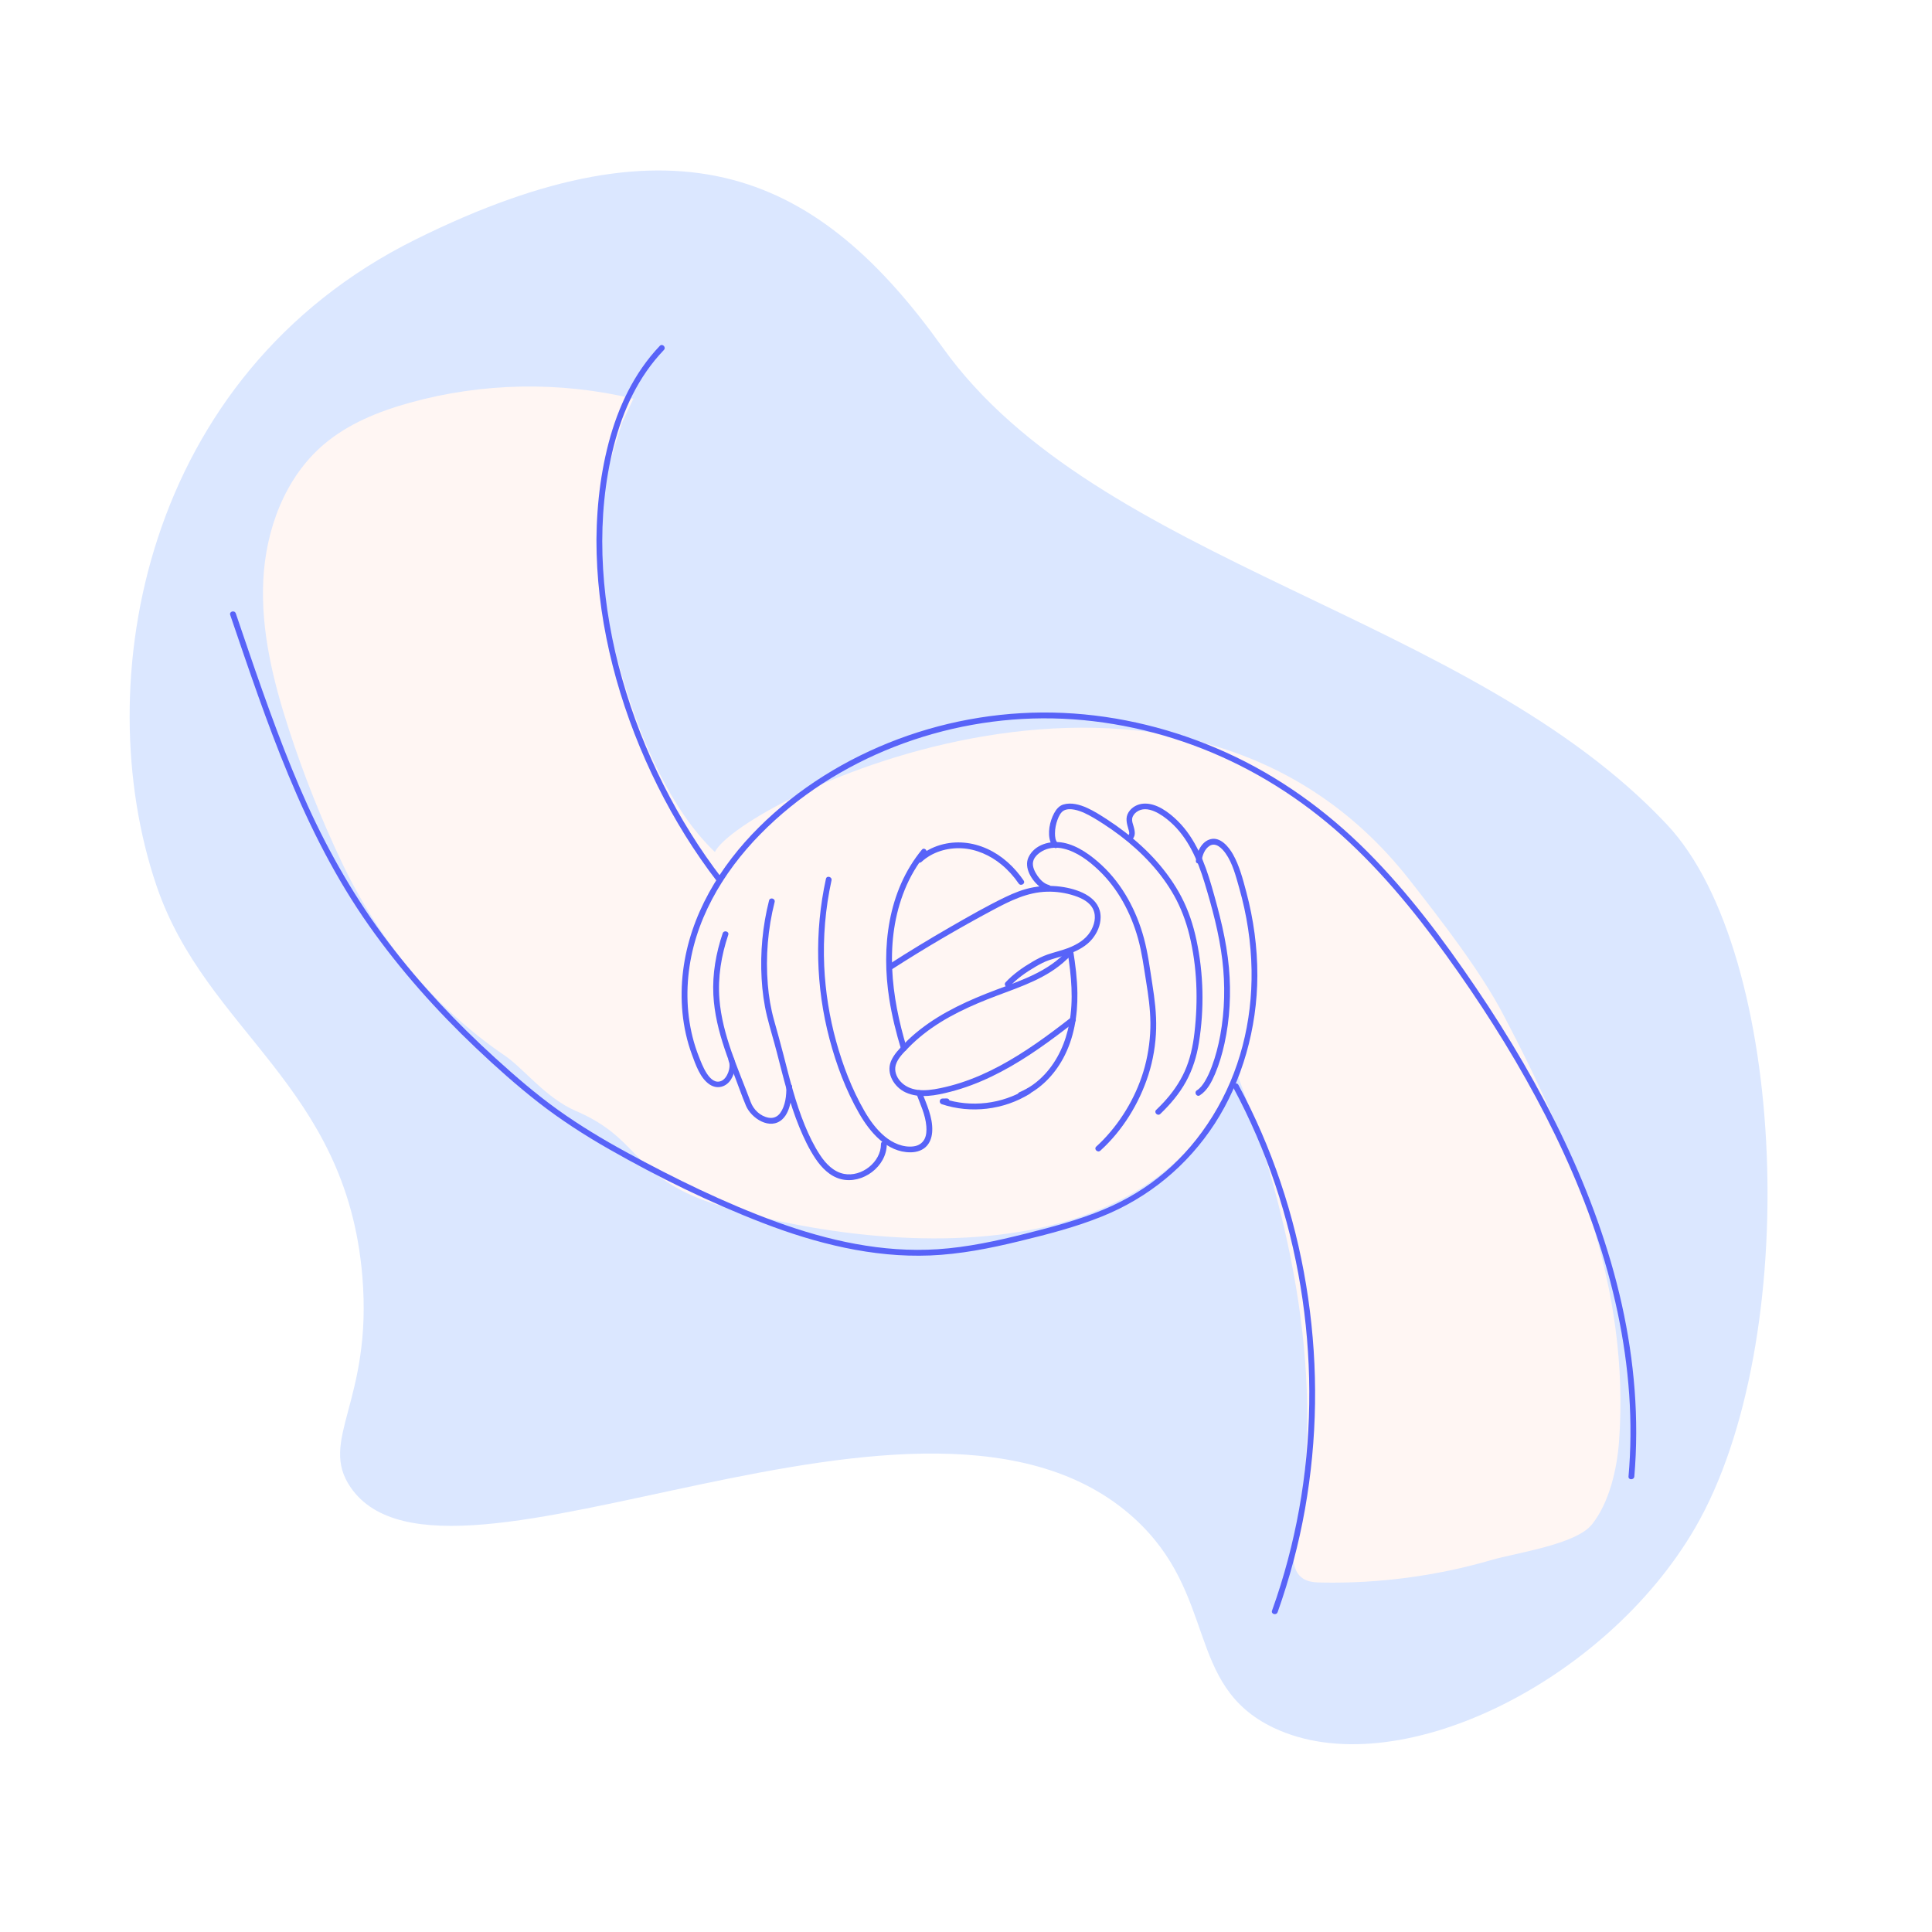
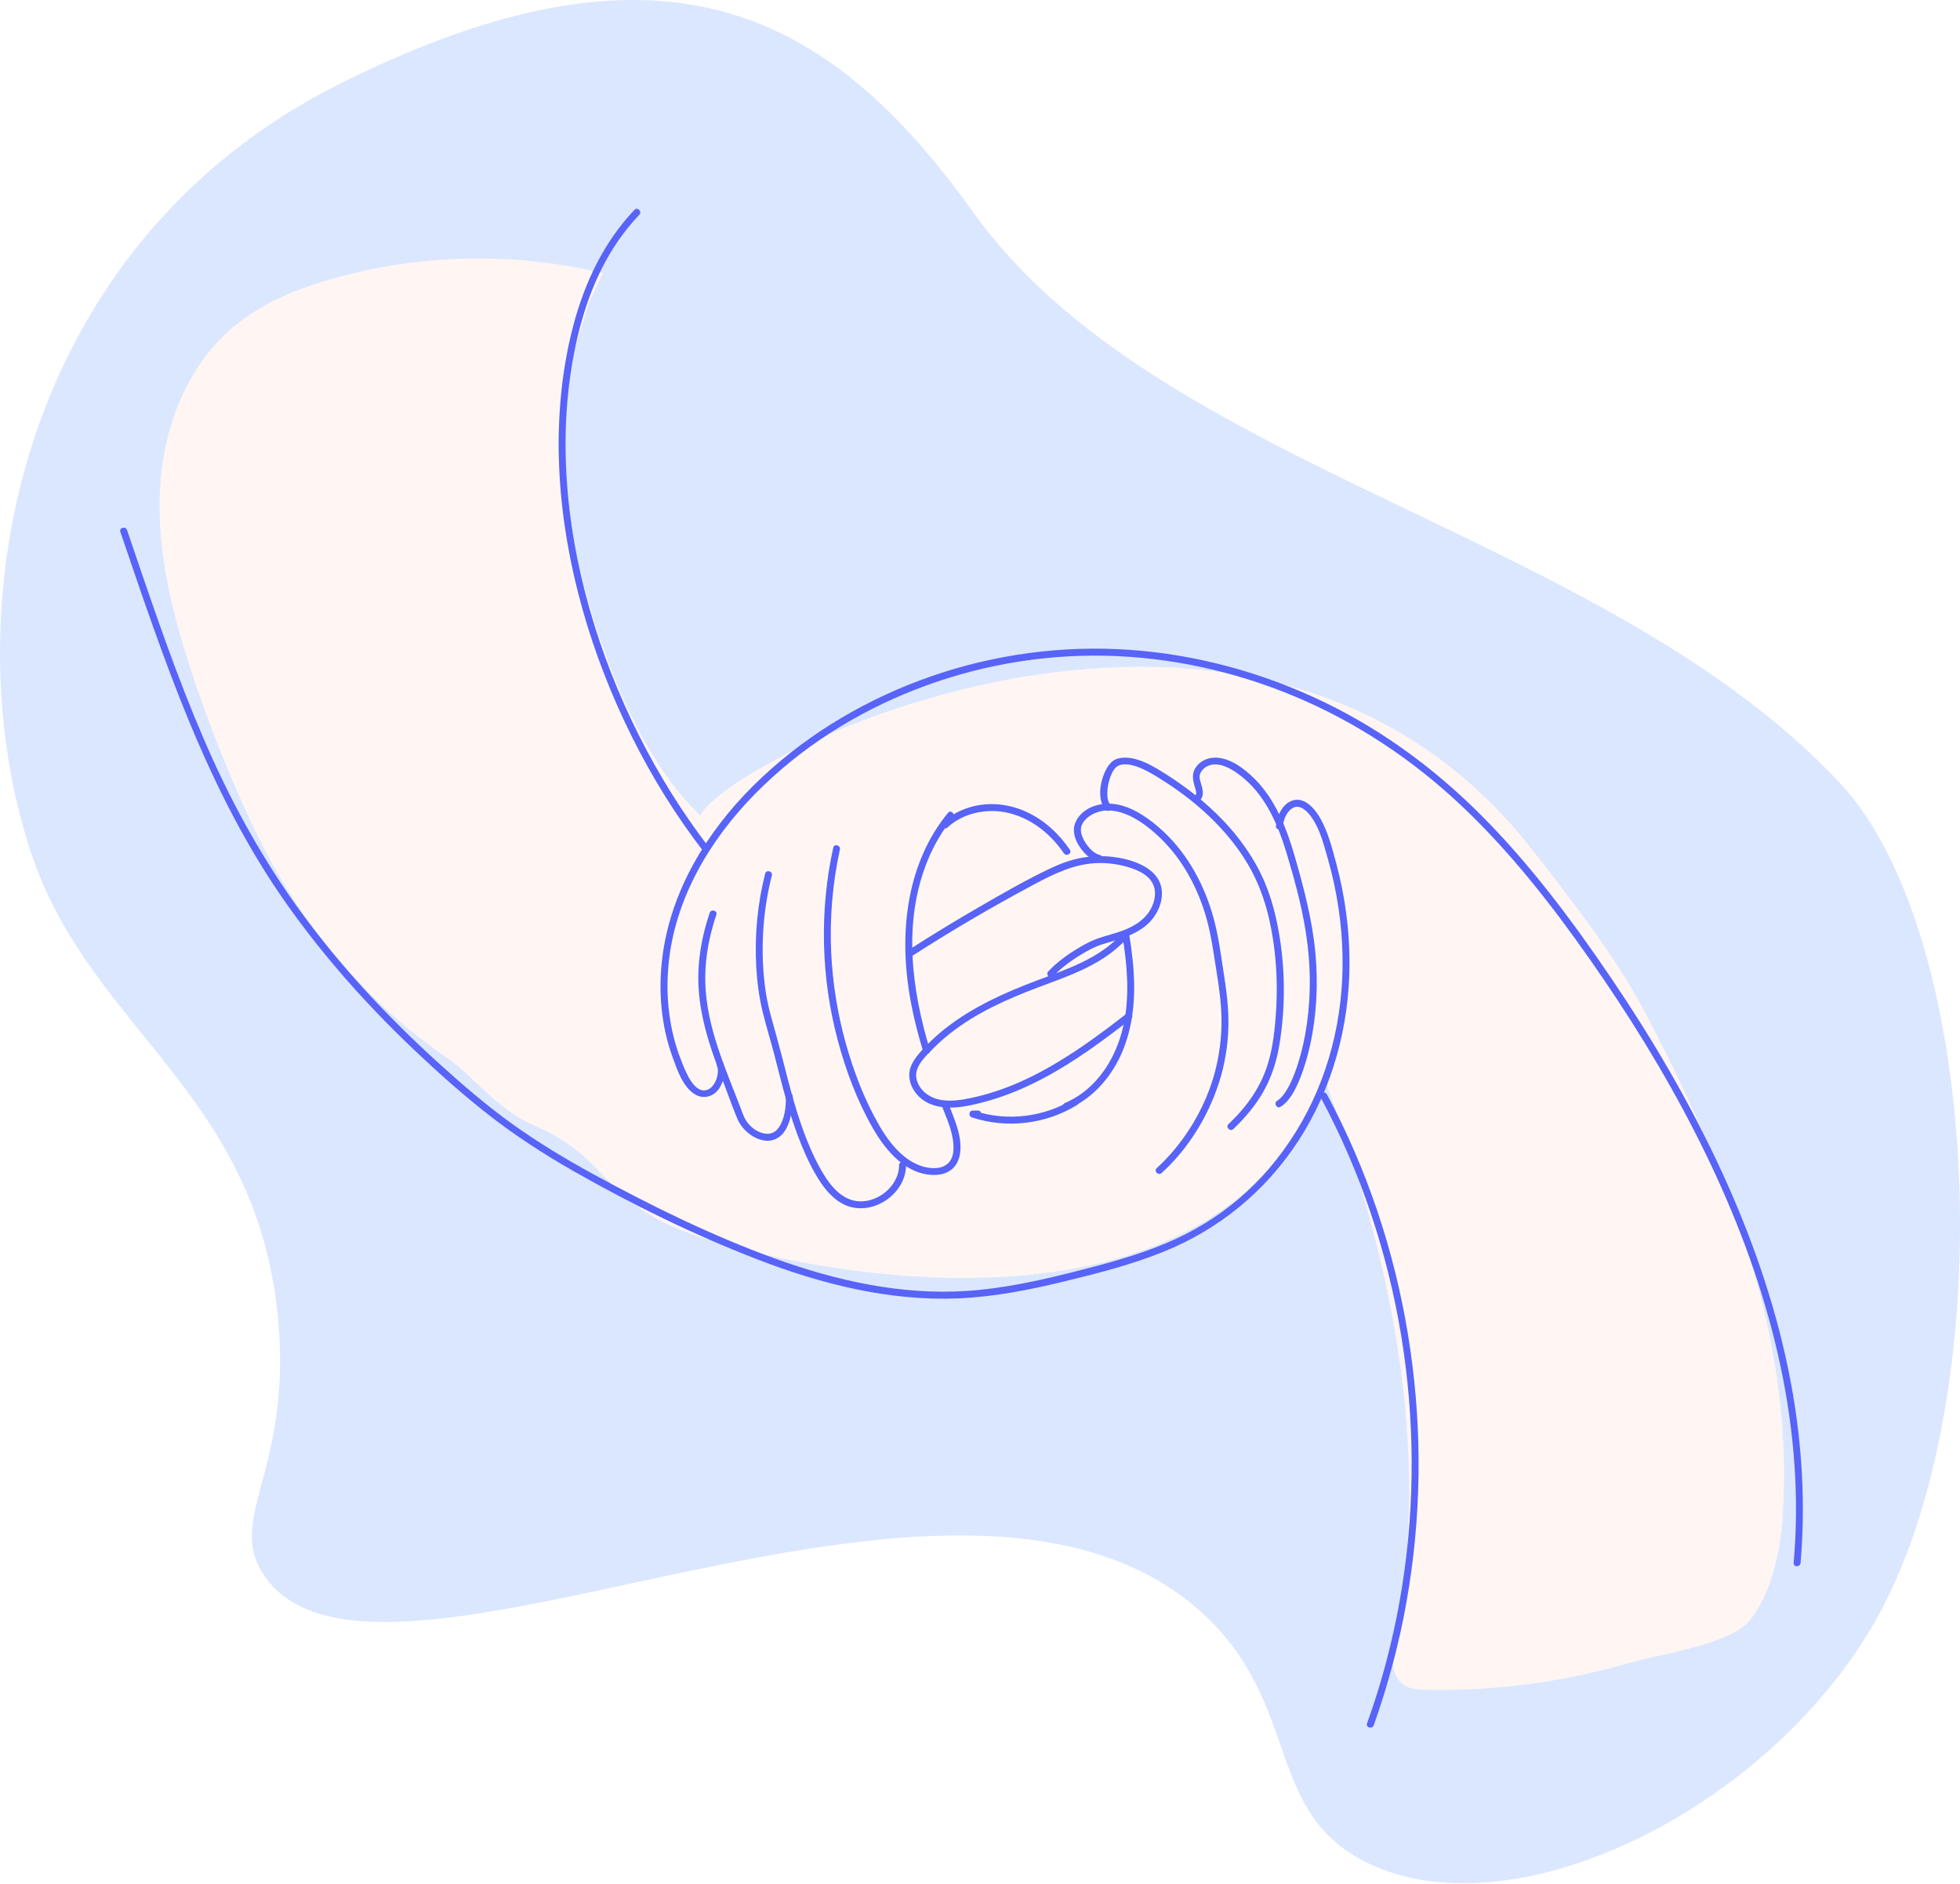
- <svg xmlns="http://www.w3.org/2000/svg" id="illu" viewBox="0 0 1000 1000">
+ <svg xmlns="http://www.w3.org/2000/svg" id="illu" viewBox="0 0 847.77 814.58">
  <defs>
    <style>
      .cls-1 {
        fill: #fff6f3;
      }

      .cls-2 {
        fill: #dbe7ff;
      }

      .cls-3 {
        fill: #5863f8;
      }
    </style>
  </defs>
-   <path class="cls-2" d="M488,180c-63.77-89.28-136.03-124.03-273-56C74.02,194.02,45.46,353.58,80.96,458.32c25.71,75.84,98.25,103.13,106.58,202.18,5.46,64.99-23.11,84.79-5.96,109.5,49.65,71.53,298.11-81.26,405.25,15.63,43.71,39.53,26.42,86.72,72.32,108.63,63.11,30.13,171.48-22.97,218.23-103.42,55.89-96.18,47.81-297.39-14.38-363.85-102-109-295-135-375-247Z" />
+   <path class="cls-2" d="M420.9,91.76C357.13,2.49,284.87-32.27,147.9,35.76,6.92,105.78-21.64,265.35,13.86,370.08c25.71,75.84,98.25,103.13,106.58,202.18,5.46,64.99-23.11,84.79-5.96,109.5,49.65,71.53,298.11-81.26,405.25,15.63,43.71,39.53,26.42,86.72,72.32,108.63,63.11,30.13,171.48-22.97,218.23-103.42,55.89-96.18,47.81-297.39-14.38-363.85-102-109-295-135-375-247Z" />
  <g>
-     <path class="cls-1" d="M327.82,206.37c-37.95-9.09-78.22-8.35-115.81,2.11-16.05,4.47-31.93,10.86-44.58,21.7-20.02,17.15-29.9,43.97-31.16,70.3-1.27,26.33,5.23,52.42,13.4,77.49,7.56,23.19,16.59,45.89,27.02,67.93,19.09,40.33,47.73,75.42,84.64,100.51,9.69,6.59,21.08,21.87,36.69,28.59,31.98,13.76,29,31,63,45,34.39,14.16,228,63,279-65,28.66,76.78,46.68,160.67,30.51,241.02-1.51,7.51-2.42,17.05,4.06,21.13,2.76,1.74,6.2,1.91,9.46,1.97,29.67.58,59.42-3.37,87.92-11.66,12.82-3.73,43.74-8,52.05-18.46,8.98-11.29,12.95-28.62,14-43,5.76-78.56-23.29-151.3-60-221-12.13-23.02-32.01-48.48-48-69-120-154-347.29-41.01-360-15-46-44-59.45-141.97-60-145-4.54-25.1,2-45,11.83-76.93l5.99-12.71Z" />
+     <path class="cls-1" d="M260.72,118.13c-37.95-9.09-78.22-8.35-115.81,2.11-16.05,4.47-31.93,10.86-44.58,21.7-20.02,17.15-29.9,43.97-31.16,70.3-1.27,26.33,5.23,52.42,13.4,77.49,7.56,23.19,16.59,45.89,27.02,67.93,19.09,40.33,47.73,75.42,84.64,100.51,9.69,6.59,21.08,21.87,36.69,28.59,31.98,13.76,29,31,63,45,34.39,14.16,228,63,279-65,28.66,76.78,46.68,160.67,30.51,241.02-1.51,7.51-2.42,17.05,4.06,21.13,2.76,1.74,6.2,1.91,9.46,1.97,29.67.58,59.42-3.37,87.92-11.66,12.82-3.73,43.74-8,52.05-18.46,8.98-11.29,12.95-28.62,14-43,5.76-78.56-23.29-151.3-60-221-12.13-23.02-32.01-48.48-48-69-120-154-347.29-41.01-360-15-46-44-59.45-141.97-60-145-4.54-25.1,2-45,11.83-76.93l5.99-12.71Z" />
    <g>
-       <path class="cls-3" d="M474.31,566.1c2.04,5.46,4.72,10.99,5.16,16.89.16,2.21.08,4.61-.96,6.62-1.13,2.18-3.21,3.43-5.63,3.75-5.45.72-10.94-1.79-15.02-5.22-4.32-3.63-7.67-8.28-10.47-13.14-6.45-11.18-11.15-23.56-14.59-35.97s-5.61-25.84-6.19-39.03c-.65-14.86.59-29.78,3.78-44.31.41-1.88-2.48-2.69-2.89-.8-6,27.33-5.28,56.01,1.89,83.04,3.52,13.25,8.47,26.5,15.32,38.41,5.57,9.69,14.35,20.12,26.54,20.1,3.26,0,6.57-1.03,8.71-3.61,1.77-2.14,2.47-4.88,2.57-7.61.26-6.98-2.93-13.55-5.32-19.93-.67-1.79-3.57-1.02-2.89.8h0Z" />
-       <path class="cls-3" d="M477.17,439.79c-17.65,21.42-21.06,50.62-16.89,77.26,1.38,8.8,3.53,17.46,6.11,25.98.56,1.84,3.45,1.06,2.89-.8-8-26.46-11.65-55.43-.98-81.73,2.71-6.69,6.41-13.02,11-18.59,1.22-1.48-.89-3.61-2.12-2.12h0Z" />
-       <path class="cls-3" d="M455.99,592.17c.01,9.34-10.08,17.23-19.18,15.42-5.37-1.07-9.38-5.25-12.29-9.65-3.2-4.83-5.78-10.18-7.97-15.53-4.85-11.85-7.92-24.33-11.1-36.7-1.53-5.94-3.17-11.85-4.83-17.76s-2.7-12.21-3.21-18.43c-1.16-14.24.02-28.78,3.54-42.62.48-1.87-2.42-2.67-2.89-.8-3.34,13.13-4.62,26.89-3.85,40.42.37,6.56,1.24,13.12,2.8,19.5,1.55,6.32,3.5,12.55,5.12,18.85,3.35,12.97,6.49,26.1,11.6,38.53,2.3,5.59,4.94,11.19,8.3,16.22,3.17,4.75,7.51,9.24,13.22,10.7,11.16,2.85,23.75-6.53,23.74-18.14,0-1.93-3-1.93-3,0h0Z" />
-       <path class="cls-3" d="M407,562.5c.12,4.45-.48,9.85-3.14,13.56-1.45,2.02-3.61,2.92-6.07,2.46-4.26-.8-7.74-4.11-9.23-8.1-6.45-17.26-14.69-34.63-16.18-53.24-.9-11.34.94-22.54,4.56-33.29.62-1.83-2.28-2.62-2.89-.8-3.45,10.22-5.35,20.96-4.82,31.77.48,9.61,2.8,18.98,5.85,28.07,1.61,4.8,3.41,9.53,5.23,14.25,1.94,5.03,3.7,10.16,5.79,15.12,2.77,6.59,12.53,12.91,18.86,7.01,2.37-2.2,3.55-5.52,4.23-8.61.58-2.68.89-5.48.81-8.23-.05-1.93-3.05-1.93-3,0h0Z" />
-       <path class="cls-3" d="M377.2,549.26c1.33,3.09-.71,8.88-3.82,10.22-6.11,2.62-10.1-8.69-11.63-12.56-5.22-13.15-6.82-27.5-5.48-41.54,2.7-28.3,17.7-53.71,37.34-73.68,19.49-19.82,43.56-35.11,69.41-45.2,26.01-10.15,53.97-15.2,81.89-14.65,28.2.56,56.22,6.74,82.22,17.62,26.47,11.08,50.55,27.06,71.46,46.67,21.38,20.06,39.52,43.27,56.31,67.23,16.63,23.74,31.94,48.45,45.15,74.26,13.2,25.79,24.3,52.72,32.07,80.65,7.7,27.66,12.06,56.29,11.8,85.04-.06,6.98-.4,13.95-1,20.91-.17,1.92,2.84,1.91,3,0,2.56-29.78.03-59.79-6.45-88.94-6.51-29.28-16.91-57.6-29.71-84.7-13.06-27.65-28.66-54.07-45.82-79.37-16.93-24.98-35.16-49.37-56.55-70.74-21.11-21.1-45.47-38.65-72.71-50.98-26.56-12.02-55.3-19.2-84.45-20.5-28.98-1.29-58.22,3.38-85.38,13.57-26.75,10.03-51.67,25.39-71.97,45.56s-35.76,45.65-39.31,74.34c-1.8,14.5-.52,29.54,4.54,43.3,1.93,5.26,4.29,12.32,9.21,15.57,4.01,2.65,8.62,1.27,11.07-2.67,1.92-3.09,2.86-7.53,1.39-10.96-.76-1.77-3.34-.24-2.59,1.51h0Z" />
-       <path class="cls-3" d="M552.96,491.31c-.44.54-1.05,1.03-1.05,1.78l.44-1.06c-9.47,10.72-23.73,15.4-36.72,20.28-13.91,5.23-27.65,11.38-39.42,20.59-2.88,2.25-5.62,4.68-8.16,7.31s-5.46,5.6-6.89,9.1c-2.62,6.4,1.72,13.44,7.63,16.14,7.27,3.32,15.75,1.54,23.17-.36,7.34-1.88,14.44-4.6,21.26-7.87,13.81-6.61,26.42-15.48,38.54-24.77,1.53-1.18,3.06-2.36,4.58-3.55s-.62-3.3-2.12-2.12c-11.69,9.12-23.71,17.95-36.81,24.96-6.45,3.45-13.16,6.43-20.12,8.68-3.52,1.14-7.1,2.09-10.72,2.83-3.81.78-7.79,1.37-11.68.85-3.45-.46-6.66-1.87-8.97-4.52-1.97-2.25-3.13-5.37-2.28-8.33,1-3.48,4.08-6.41,6.53-8.93s5.08-4.87,7.83-7.05c11.3-8.92,24.66-14.89,38.05-19.93,12.57-4.73,26.13-9.19,36.03-18.7.85-.82,2.83-2.28,2.83-3.57l-.44,1.06c.21-.23.42-.46.61-.71,1.21-1.48-.9-3.62-2.12-2.12h0Z" />
-       <path class="cls-3" d="M661.3,834.47c6.16-17.4,10.96-35.22,14.17-53.4s4.92-36.27,5.19-54.55-.95-36.6-3.57-54.7-6.69-36.02-12.19-53.48c-5.49-17.43-12.41-34.42-20.7-50.7-1.04-2.05-2.11-4.08-3.2-6.11-.91-1.7-3.5-.19-2.59,1.51,8.59,16.02,15.81,32.75,21.61,49.98,5.79,17.2,10.17,34.88,13.12,52.78,2.96,17.93,4.47,36.11,4.55,54.28.08,18.17-1.28,36.35-4.12,54.3-2.83,17.85-7.11,35.47-12.85,52.6-.75,2.24-1.53,4.46-2.32,6.68-.65,1.82,2.25,2.61,2.89.8h0Z" />
-       <path class="cls-3" d="M341.53,179c-13.3,13.96-21.65,31.73-26.51,50.24-4.88,18.59-6.69,38.08-6.19,57.27.51,19.48,3.44,38.88,8.22,57.76,4.89,19.28,11.72,38.06,20.19,56.06,8.31,17.66,18.24,34.59,29.76,50.36,1.37,1.88,2.77,3.74,4.19,5.59,1.16,1.51,3.77.02,2.59-1.51-11.66-15.16-21.78-31.48-30.37-48.57-8.81-17.54-16-35.89-21.35-54.78s-8.74-37.66-9.9-56.92-.03-38.21,3.93-56.83,10.87-36.56,22.87-51.24c1.49-1.82,3.05-3.58,4.67-5.29,1.33-1.4-.79-3.52-2.12-2.12h0Z" />
-       <path class="cls-3" d="M522.65,510.56c3.79-4.11,8.59-7.43,13.4-10.23,2.3-1.34,4.68-2.62,7.21-3.45,3.54-1.16,7.15-2.01,10.63-3.34.63-.24,1.1-.74,1.1-1.45h0c-.37.47-.73.95-1.1,1.44,4.25-1.67,8.5-3.93,11.44-7.52,2.59-3.15,4.34-7.13,4.35-11.26.02-10.02-10.6-14.12-18.93-15.55-5.23-.89-10.56-.88-15.79.06s-9.98,2.86-14.65,5.1c-9.73,4.68-19.16,10.12-28.52,15.5-10.73,6.17-21.3,12.61-31.71,19.3-1.62,1.04-.12,3.64,1.51,2.59,17.06-10.97,34.56-21.25,52.45-30.79,8.79-4.69,17.69-9.15,27.86-9.42,4.84-.13,9.66.58,14.26,2.1,3.8,1.26,7.93,3.25,9.68,7.09s.57,8.21-1.52,11.56c-2.55,4.08-6.86,6.61-11.24,8.33-.62.25-1.1.74-1.1,1.45h0c.37-.47.73-.95,1.1-1.44-3.57,1.36-7.29,2.19-10.89,3.43-2.68.92-5.23,2.24-7.67,3.66-5.01,2.93-10.05,6.42-14.01,10.7-1.31,1.42.81,3.54,2.12,2.12h0Z" />
-       <path class="cls-3" d="M542.9,458.05c-2.46-.61-4.47-2.66-5.87-4.69s-2.8-4.75-2.32-7.27c.53-2.81,3.41-5.01,5.86-6.11,3.09-1.38,6.56-1.49,9.83-.74,7.02,1.62,13.32,6.43,18.43,11.33,4.91,4.7,9.03,10.16,12.37,16.08s6.01,12.5,7.86,19.18c1.99,7.2,2.95,14.66,4.14,22.02s2.18,14.33,2.25,21.59-.92,15.21-2.88,22.55c-3.73,13.97-11.36,27.34-21.35,37.78-1.22,1.27-2.48,2.5-3.79,3.68-1.43,1.3.69,3.41,2.12,2.12,11.49-10.39,20.13-24.48,24.85-39.19,2.47-7.7,3.81-15.85,4.02-23.93.2-7.74-.77-15.43-1.97-23.06-1.24-7.94-2.26-16.02-4.36-23.79-1.92-7.12-4.69-14.04-8.32-20.46s-8.07-12.23-13.4-17.21-12.43-10.31-20.04-11.75c-6.67-1.27-14.86.91-17.97,7.53-2.58,5.48,1.84,12.33,6.18,15.53,1.06.78,2.25,1.4,3.54,1.72,1.87.47,2.67-2.42.8-2.89h0Z" />
-       <path class="cls-3" d="M552.57,492.77c1.94,12.2,3.17,24.76.86,37.01-1.81,9.63-5.88,18.94-12.58,26.18-3.64,3.94-8.03,7.21-13,9.28-.75.31-1.27.99-1.05,1.85.19.71,1.1,1.36,1.85,1.05,9.43-3.94,16.79-11.4,21.63-20.31,5.61-10.36,7.55-22.18,7.38-33.86-.1-7.39-1.04-14.71-2.2-21.99-.3-1.9-3.19-1.09-2.89.8h0Z" />
-       <path class="cls-3" d="M547.56,436.44c-1.33-1.22-1.51-3.39-1.5-5.13,0-2.43.5-4.86,1.35-7.13.63-1.68,1.64-3.86,3.34-4.71,3.05-1.52,7.6,0,10.53,1.33,3.37,1.54,6.55,3.55,9.67,5.56s5.94,3.98,8.79,6.14c5.64,4.27,10.93,9.03,15.7,14.25s8.9,10.79,12.32,16.89,6.11,13.17,7.85,20.28c4.05,16.55,4.59,33.86,2.63,50.74-.79,6.84-2.25,13.66-5.1,19.96-2.7,5.94-6.49,11.28-10.93,16.04-1.21,1.3-2.47,2.56-3.75,3.79-1.4,1.34.73,3.46,2.12,2.12,5.15-4.94,9.83-10.44,13.28-16.71s5.54-13.01,6.67-19.99c2.85-17.53,2.48-35.98-1.25-53.34-1.67-7.79-4.13-15.32-7.84-22.39-3.45-6.57-7.8-12.66-12.71-18.22s-10.58-10.71-16.54-15.3c-2.99-2.3-6.07-4.48-9.24-6.53-3.33-2.16-6.73-4.34-10.36-5.97s-8.16-2.93-12.24-1.7c-2.16.65-3.68,2.54-4.72,4.46-2.28,4.23-3.6,10.39-1.87,15.03.37.99.89,1.92,1.68,2.65,1.42,1.31,3.55-.81,2.12-2.12h0Z" />
-       <path class="cls-3" d="M585.51,434.93c2.52-1.85,1.99-4.62,1.21-7.28-.36-1.23-.9-2.58-.72-3.89.19-1.4,1.13-2.62,2.23-3.45,5.49-4.11,13.27,1.41,17.45,5.08,9.2,8.07,14.24,19.81,17.73,31.28,3.99,13.12,7.62,26.57,9.26,40.22,1.55,12.89,1.28,26.2-1.07,38.98-1.01,5.5-2.43,10.96-4.38,16.21-.97,2.59-2.09,5.15-3.52,7.52-1.09,1.8-2.39,3.62-4.2,4.76-1.63,1.03-.12,3.63,1.51,2.59,3.91-2.47,6.18-7.03,7.93-11.14,2.13-5.02,3.66-10.29,4.84-15.61,2.82-12.78,3.49-26.25,2.32-39.26-1.28-14.33-4.94-28.28-8.91-42.07-3.53-12.24-8.36-24.82-17.61-33.95-4.51-4.45-11.1-9.46-17.79-8.95-3.08.23-6.01,1.82-7.66,4.47-1.78,2.86-.92,5.71-.08,8.7.24.84.87,2.54-.03,3.2-1.54,1.13-.04,3.74,1.51,2.59h0Z" />
-       <path class="cls-3" d="M622,445.5c.3-2.8,1.61-6.17,4.13-7.72,3.23-1.98,6.47,1.43,8.23,3.91,3.68,5.17,5.34,11.93,7.06,17.95,3.94,13.8,6.15,28.1,6.38,42.45.43,26.54-6.11,52.97-20.14,75.6s-32.92,38.54-56.43,48.36c-13.06,5.46-26.82,9.08-40.52,12.52-14.9,3.73-30,7.02-45.37,8.03-28.5,1.87-56.73-4.44-83.38-14.13-26.76-9.74-52.68-22.44-77.67-36.06-12.19-6.64-24.11-13.8-35.4-21.88-11.38-8.14-22.01-17.33-32.36-26.73-20.18-18.32-38.99-38.26-55.47-59.99-16.65-21.97-30.41-45.77-41.8-70.85s-21.28-52.83-30.5-79.76c-2.25-6.56-4.47-13.13-6.71-19.7-.62-1.82-3.52-1.04-2.89.8,18.99,55.65,37.6,112.25,71.8,160.76,16.21,22.99,35.03,44.09,55.43,63.43,10.36,9.83,21.09,19.39,32.35,28.18s23.87,16.95,36.58,24.19c25.45,14.5,52.2,27.61,79.54,38.16s56.84,18.01,86.54,16.81c15.61-.63,31.01-3.68,46.16-7.37s28.9-7.22,42.68-12.76c24.14-9.7,44.3-26.25,58.49-48.08s22.02-49.6,22.08-76.63c.03-14.61-1.97-29.24-5.74-43.35-1.74-6.51-3.55-13.55-6.89-19.46-2.18-3.86-6.49-9.11-11.55-7.84-4.78,1.21-7.17,6.76-7.64,11.19-.2,1.92,2.8,1.9,3,0h0Z" />
-       <path class="cls-3" d="M529.86,455.78c-4.75-6.95-11.14-12.92-18.86-16.42s-16.1-4.33-24.11-2.05c-4.48,1.28-8.61,3.53-12.04,6.68-1.43,1.31.7,3.43,2.12,2.12,5.59-5.13,13.25-7.4,20.75-7.04s14.88,3.65,20.7,8.48c3.39,2.81,6.35,6.11,8.84,9.75,1.08,1.58,3.68.09,2.59-1.51h0Z" />
-       <path class="cls-3" d="M490.04,568.56l-2.17.03c-1.73.03-1.99,2.42-.4,2.95,15.03,4.99,32.07,2.97,45.53-5.39,1.64-1.02.13-3.61-1.51-2.59-12.82,7.96-28.9,9.84-43.22,5.09l-.4,2.95,2.17-.03c1.93-.03,1.93-3.03,0-3h0Z" />
+       <path class="cls-3" d="M407.21,477.86c2.04,5.46,4.72,10.99,5.16,16.89.16,2.21.08,4.61-.96,6.62-1.13,2.18-3.21,3.43-5.63,3.75-5.45.72-10.94-1.79-15.02-5.22-4.32-3.63-7.67-8.28-10.47-13.14-6.45-11.18-11.15-23.56-14.59-35.97s-5.61-25.84-6.19-39.03c-.65-14.86.59-29.78,3.78-44.31.41-1.88-2.48-2.69-2.89-.8-6,27.33-5.28,56.01,1.89,83.04,3.52,13.25,8.47,26.5,15.32,38.41,5.57,9.69,14.35,20.12,26.54,20.1,3.26,0,6.57-1.03,8.71-3.61,1.77-2.14,2.47-4.88,2.57-7.61.26-6.98-2.93-13.55-5.32-19.93-.67-1.79-3.57-1.02-2.89.8h0Z" />
+       <path class="cls-3" d="M410.07,351.55c-17.65,21.42-21.06,50.62-16.89,77.26,1.38,8.8,3.53,17.46,6.11,25.98.56,1.84,3.45,1.06,2.89-.8-8-26.46-11.65-55.43-.98-81.73,2.71-6.69,6.41-13.02,11-18.59,1.22-1.48-.89-3.61-2.12-2.12h0Z" />
+       <path class="cls-3" d="M388.89,503.94c.01,9.34-10.08,17.23-19.18,15.42-5.37-1.07-9.38-5.25-12.29-9.65-3.2-4.83-5.78-10.18-7.97-15.53-4.85-11.85-7.92-24.33-11.1-36.7-1.53-5.94-3.17-11.85-4.83-17.76s-2.7-12.21-3.21-18.43c-1.16-14.24.02-28.78,3.54-42.62.48-1.87-2.42-2.67-2.89-.8-3.34,13.13-4.62,26.89-3.85,40.42.37,6.56,1.24,13.12,2.8,19.5s3.5,12.55,5.12,18.85c3.35,12.97,6.49,26.1,11.6,38.53,2.3,5.59,4.94,11.19,8.3,16.22,3.17,4.75,7.51,9.24,13.22,10.7,11.16,2.85,23.75-6.53,23.74-18.14,0-1.93-3-1.93-3,0h0Z" />
+       <path class="cls-3" d="M339.9,474.26c.12,4.45-.48,9.85-3.14,13.56-1.45,2.02-3.61,2.92-6.07,2.46-4.26-.8-7.74-4.11-9.23-8.1-6.45-17.26-14.69-34.63-16.18-53.24-.9-11.34.94-22.54,4.56-33.29.62-1.83-2.28-2.62-2.89-.8-3.45,10.22-5.35,20.96-4.82,31.77.48,9.61,2.8,18.98,5.85,28.07,1.61,4.8,3.41,9.53,5.23,14.25,1.94,5.03,3.7,10.16,5.79,15.12,2.77,6.59,12.53,12.91,18.86,7.01,2.37-2.2,3.55-5.52,4.23-8.61.58-2.68.89-5.48.81-8.23-.05-1.93-3.05-1.93-3,0h0Z" />
+       <path class="cls-3" d="M310.1,461.02c1.33,3.09-.71,8.88-3.82,10.22-6.11,2.62-10.1-8.69-11.63-12.56-5.22-13.15-6.82-27.5-5.48-41.54,2.7-28.3,17.7-53.71,37.34-73.68s43.56-35.11,69.41-45.2c26.01-10.15,53.97-15.2,81.89-14.65,28.2.56,56.22,6.74,82.22,17.62,26.47,11.08,50.55,27.06,71.46,46.67,21.38,20.06,39.52,43.27,56.31,67.23,16.63,23.74,31.94,48.45,45.15,74.26,13.2,25.79,24.3,52.72,32.07,80.65,7.7,27.66,12.06,56.29,11.8,85.04-.06,6.98-.4,13.95-1,20.91-.17,1.92,2.84,1.91,3,0,2.56-29.78.03-59.79-6.45-88.94-6.51-29.28-16.91-57.6-29.71-84.7-13.06-27.65-28.66-54.07-45.82-79.37-16.93-24.98-35.16-49.37-56.55-70.74-21.11-21.1-45.47-38.65-72.71-50.98-26.56-12.02-55.3-19.2-84.45-20.5-28.98-1.29-58.22,3.38-85.38,13.57-26.75,10.03-51.67,25.39-71.97,45.56-20.25,20.11-35.76,45.65-39.31,74.34-1.8,14.5-.52,29.54,4.54,43.3,1.93,5.26,4.29,12.32,9.21,15.57,4.01,2.65,8.62,1.27,11.07-2.67,1.92-3.09,2.86-7.53,1.39-10.96-.76-1.77-3.34-.24-2.59,1.51h0Z" />
+       <path class="cls-3" d="M485.86,403.07c-.44.54-1.05,1.03-1.05,1.78l.44-1.06c-9.47,10.72-23.73,15.4-36.72,20.28-13.91,5.23-27.65,11.38-39.42,20.59-2.88,2.25-5.62,4.68-8.16,7.31s-5.46,5.6-6.89,9.1c-2.62,6.4,1.72,13.44,7.63,16.14,7.27,3.32,15.75,1.54,23.17-.36,7.34-1.88,14.44-4.6,21.26-7.87,13.81-6.61,26.42-15.48,38.54-24.77,1.53-1.18,3.06-2.36,4.58-3.55s-.62-3.3-2.12-2.12c-11.69,9.12-23.71,17.95-36.81,24.96-6.45,3.45-13.16,6.43-20.12,8.68-3.52,1.14-7.1,2.09-10.72,2.83-3.81.78-7.79,1.37-11.68.85-3.45-.46-6.66-1.87-8.97-4.52-1.97-2.25-3.13-5.37-2.28-8.33,1-3.48,4.08-6.41,6.53-8.93s5.08-4.87,7.83-7.05c11.3-8.92,24.66-14.89,38.05-19.93,12.57-4.73,26.13-9.19,36.03-18.7.85-.82,2.83-2.28,2.83-3.57l-.44,1.06c.21-.23.42-.46.61-.71,1.21-1.48-.9-3.62-2.12-2.12h0Z" />
+       <path class="cls-3" d="M594.2,746.23c6.16-17.4,10.96-35.22,14.17-53.4s4.92-36.27,5.19-54.55-.95-36.6-3.57-54.7-6.69-36.02-12.19-53.48c-5.49-17.43-12.41-34.42-20.7-50.7-1.04-2.05-2.11-4.08-3.2-6.11-.91-1.7-3.5-.19-2.59,1.51,8.59,16.02,15.81,32.75,21.61,49.98,5.79,17.2,10.17,34.88,13.12,52.78,2.96,17.93,4.47,36.11,4.55,54.28.08,18.17-1.28,36.35-4.12,54.3-2.83,17.85-7.11,35.47-12.85,52.6-.75,2.24-1.53,4.46-2.32,6.68-.65,1.82,2.25,2.61,2.89.8h0Z" />
+       <path class="cls-3" d="M274.43,90.76c-13.3,13.96-21.65,31.73-26.51,50.24-4.88,18.59-6.69,38.08-6.19,57.27.51,19.48,3.44,38.88,8.22,57.76,4.89,19.28,11.72,38.06,20.19,56.06s18.24,34.59,29.76,50.36c1.37,1.88,2.77,3.74,4.19,5.59,1.16,1.51,3.77.02,2.59-1.51-11.66-15.16-21.78-31.48-30.37-48.57-8.81-17.54-16-35.89-21.35-54.78s-8.74-37.66-9.9-56.92-.03-38.21,3.93-56.83,10.87-36.56,22.87-51.24c1.49-1.82,3.05-3.58,4.67-5.29,1.33-1.4-.79-3.52-2.12-2.12h0Z" />
+       <path class="cls-3" d="M455.55,422.32c3.79-4.11,8.59-7.43,13.4-10.23,2.3-1.34,4.68-2.62,7.21-3.45,3.54-1.16,7.15-2.01,10.63-3.34.63-.24,1.1-.74,1.1-1.45h0c-.37.47-.73.95-1.1,1.44,4.25-1.67,8.5-3.93,11.44-7.52,2.59-3.15,4.34-7.13,4.35-11.26.02-10.02-10.6-14.12-18.93-15.55-5.23-.89-10.56-.88-15.79.06s-9.98,2.86-14.65,5.1c-9.73,4.68-19.16,10.12-28.52,15.5-10.73,6.17-21.3,12.61-31.71,19.3-1.62,1.04-.12,3.64,1.51,2.59,17.06-10.97,34.56-21.25,52.45-30.79,8.79-4.69,17.69-9.15,27.86-9.42,4.84-.13,9.66.58,14.26,2.1,3.8,1.26,7.93,3.25,9.68,7.09s.57,8.21-1.52,11.56c-2.55,4.08-6.86,6.61-11.24,8.33-.62.25-1.1.74-1.1,1.45h0c.37-.47.73-.95,1.1-1.44-3.57,1.36-7.29,2.19-10.89,3.43-2.68.92-5.23,2.24-7.67,3.66-5.01,2.93-10.05,6.42-14.01,10.7-1.31,1.42.81,3.54,2.12,2.12h0Z" />
+       <path class="cls-3" d="M475.8,369.82c-2.46-.61-4.47-2.66-5.87-4.69s-2.8-4.75-2.32-7.27c.53-2.81,3.41-5.01,5.86-6.11,3.09-1.38,6.56-1.49,9.83-.74,7.02,1.62,13.32,6.43,18.43,11.33,4.91,4.7,9.03,10.16,12.37,16.08s6.01,12.5,7.86,19.18c1.99,7.2,2.95,14.66,4.14,22.02s2.18,14.33,2.25,21.59-.92,15.21-2.88,22.55c-3.73,13.97-11.36,27.34-21.35,37.78-1.22,1.27-2.48,2.5-3.79,3.68-1.43,1.3.69,3.41,2.12,2.12,11.49-10.39,20.13-24.48,24.85-39.19,2.47-7.7,3.81-15.85,4.02-23.93.2-7.74-.77-15.43-1.97-23.06-1.24-7.94-2.26-16.02-4.36-23.79-1.92-7.12-4.69-14.04-8.32-20.46s-8.07-12.23-13.4-17.21-12.43-10.31-20.04-11.75c-6.67-1.27-14.86.91-17.97,7.53-2.58,5.48,1.84,12.33,6.18,15.53,1.06.78,2.25,1.4,3.54,1.72,1.87.47,2.67-2.42.8-2.89h0Z" />
+       <path class="cls-3" d="M485.47,404.53c1.94,12.2,3.17,24.76.86,37.01-1.81,9.63-5.88,18.94-12.58,26.18-3.64,3.94-8.03,7.21-13,9.28-.75.31-1.27.99-1.05,1.85.19.71,1.1,1.36,1.85,1.05,9.43-3.94,16.79-11.4,21.63-20.31,5.61-10.36,7.55-22.18,7.38-33.86-.1-7.39-1.04-14.71-2.2-21.99-.3-1.9-3.19-1.09-2.89.8h0Z" />
+       <path class="cls-3" d="M480.46,348.2c-1.33-1.22-1.51-3.39-1.5-5.13,0-2.43.5-4.86,1.35-7.13.63-1.68,1.64-3.86,3.34-4.71,3.05-1.52,7.6,0,10.53,1.33,3.37,1.54,6.55,3.55,9.67,5.56s5.94,3.98,8.79,6.14c5.64,4.27,10.93,9.03,15.7,14.25s8.9,10.79,12.32,16.89,6.11,13.17,7.85,20.28c4.05,16.55,4.59,33.86,2.63,50.74-.79,6.84-2.25,13.66-5.1,19.96-2.7,5.94-6.49,11.28-10.93,16.04-1.21,1.3-2.47,2.56-3.75,3.79-1.4,1.34.73,3.46,2.12,2.12,5.15-4.94,9.83-10.44,13.28-16.71s5.54-13.01,6.67-19.99c2.85-17.53,2.48-35.98-1.25-53.34-1.67-7.79-4.13-15.32-7.84-22.39-3.45-6.57-7.8-12.66-12.71-18.22s-10.58-10.71-16.54-15.3c-2.99-2.3-6.07-4.48-9.24-6.53-3.33-2.16-6.73-4.34-10.36-5.97s-8.16-2.93-12.24-1.7c-2.16.65-3.68,2.54-4.72,4.46-2.28,4.23-3.6,10.39-1.87,15.03.37.99.89,1.92,1.68,2.65,1.42,1.31,3.55-.81,2.12-2.12h0Z" />
+       <path class="cls-3" d="M518.41,346.69c2.52-1.85,1.99-4.62,1.21-7.28-.36-1.23-.9-2.58-.72-3.89.19-1.4,1.13-2.62,2.23-3.45,5.49-4.11,13.27,1.41,17.45,5.08,9.2,8.07,14.24,19.81,17.73,31.28,3.99,13.12,7.62,26.57,9.26,40.22,1.55,12.89,1.28,26.2-1.07,38.98-1.01,5.5-2.43,10.96-4.38,16.21-.97,2.59-2.09,5.15-3.52,7.52-1.09,1.8-2.39,3.62-4.2,4.76-1.63,1.03-.12,3.63,1.51,2.59,3.91-2.47,6.18-7.03,7.93-11.14,2.13-5.02,3.66-10.29,4.84-15.61,2.82-12.78,3.49-26.25,2.32-39.26-1.28-14.33-4.94-28.28-8.91-42.07-3.53-12.24-8.36-24.82-17.61-33.95-4.51-4.45-11.1-9.46-17.79-8.95-3.08.23-6.01,1.82-7.66,4.47-1.78,2.86-.92,5.71-.08,8.7.24.84.87,2.54-.03,3.2-1.54,1.13-.04,3.74,1.51,2.59h0Z" />
+       <path class="cls-3" d="M554.9,357.26c.3-2.8,1.61-6.17,4.13-7.72,3.23-1.98,6.47,1.43,8.23,3.91,3.68,5.17,5.34,11.93,7.06,17.95,3.94,13.8,6.15,28.1,6.38,42.45.43,26.54-6.11,52.97-20.14,75.6s-32.92,38.54-56.43,48.36c-13.06,5.46-26.82,9.08-40.52,12.52-14.9,3.73-30,7.02-45.37,8.03-28.5,1.87-56.73-4.44-83.38-14.13-26.76-9.74-52.68-22.44-77.67-36.06-12.19-6.64-24.11-13.8-35.4-21.88-11.38-8.14-22.01-17.33-32.36-26.73-20.18-18.32-38.99-38.26-55.47-59.99s-30.41-45.77-41.8-70.85c-11.78-25.94-21.28-52.83-30.5-79.76-2.25-6.56-4.47-13.13-6.71-19.7-.62-1.82-3.52-1.04-2.89.8,18.99,55.65,37.6,112.25,71.8,160.76,16.21,22.99,35.03,44.09,55.43,63.43,10.36,9.83,21.09,19.39,32.35,28.18s23.87,16.95,36.58,24.19c25.45,14.5,52.2,27.61,79.54,38.16,27.53,10.62,56.84,18.01,86.54,16.81,15.61-.63,31.01-3.68,46.16-7.37s28.9-7.22,42.68-12.76c24.14-9.7,44.3-26.25,58.49-48.08,14.77-22.74,22.02-49.6,22.08-76.63.03-14.61-1.97-29.24-5.74-43.35-1.74-6.51-3.55-13.55-6.89-19.46-2.18-3.86-6.49-9.11-11.55-7.84-4.78,1.21-7.17,6.76-7.64,11.19-.2,1.92,2.8,1.9,3,0h0Z" />
+       <path class="cls-3" d="M462.76,367.54c-4.75-6.95-11.14-12.92-18.86-16.42s-16.1-4.33-24.11-2.05c-4.48,1.28-8.61,3.53-12.04,6.68-1.43,1.31.7,3.43,2.12,2.12,5.59-5.13,13.25-7.4,20.75-7.04s14.88,3.65,20.7,8.48c3.39,2.81,6.35,6.11,8.84,9.75,1.08,1.58,3.68.09,2.59-1.51h0Z" />
+       <path class="cls-3" d="M422.94,480.32l-2.17.03c-1.73.03-1.99,2.42-.4,2.95,15.03,4.99,32.07,2.97,45.53-5.39,1.64-1.02.13-3.61-1.51-2.59-12.82,7.96-28.9,9.84-43.22,5.09l-.4,2.95,2.17-.03c1.93-.03,1.93-3.03,0-3h0Z" />
    </g>
  </g>
</svg>
